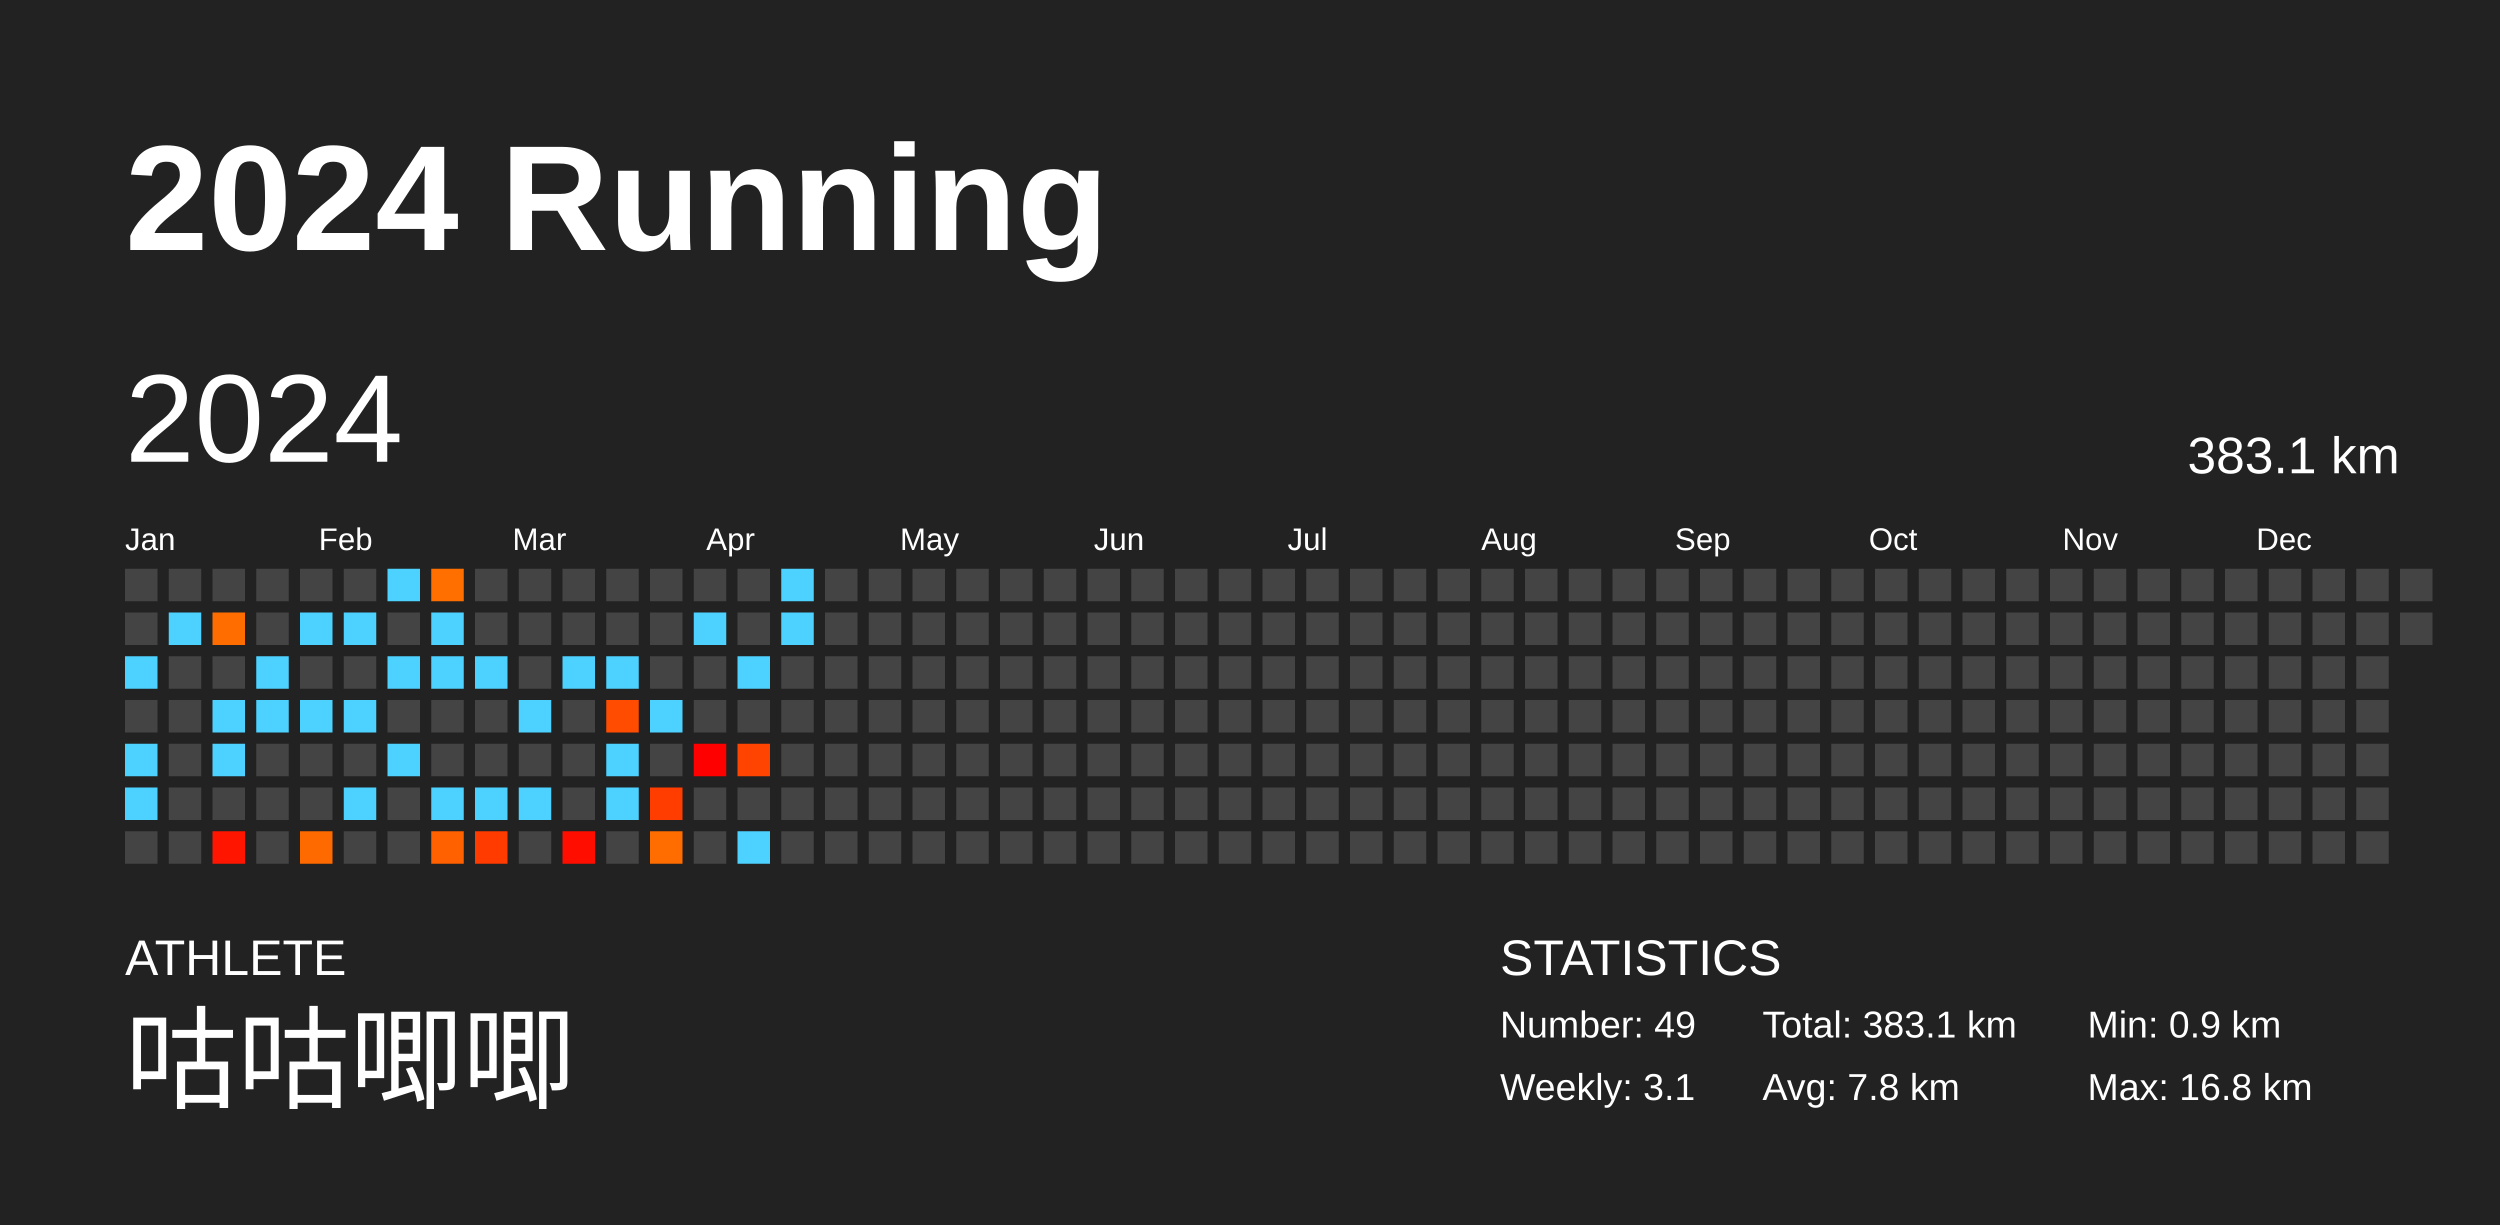
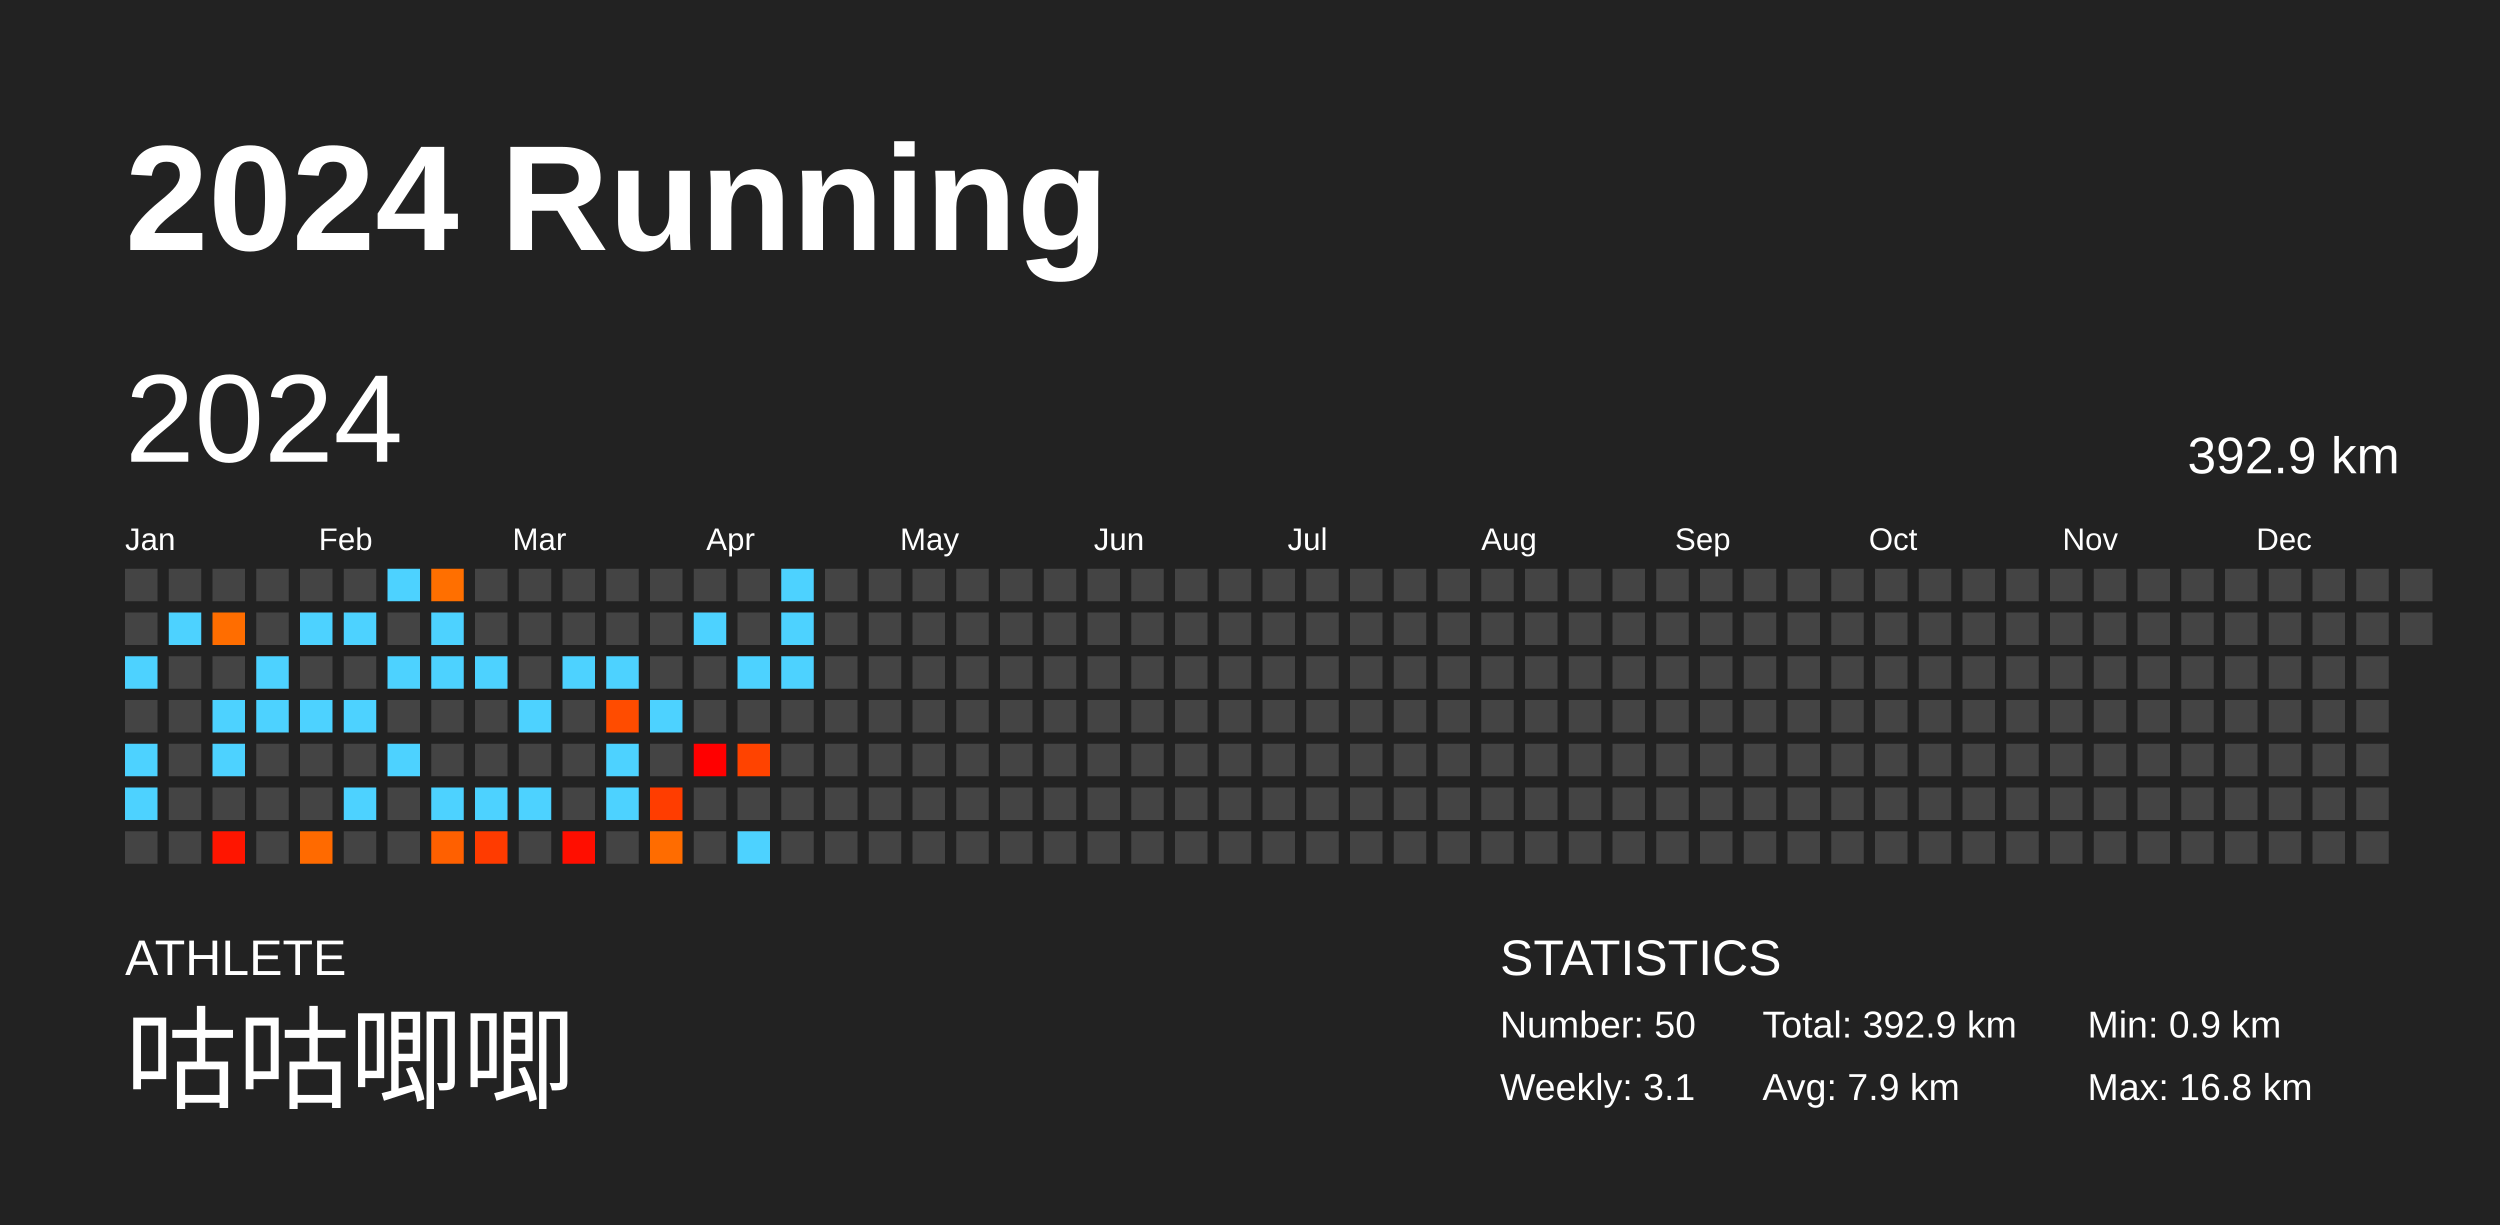
<svg xmlns="http://www.w3.org/2000/svg" baseProfile="full" height="98mm" version="1.1" viewBox="0,0,200,98" width="200mm">
  <defs />
  <rect fill="#222222" height="98" width="200" x="0" y="0" />
  <text fill="#FFFFFF" style="font-size:12px; font-family:Arial; font-weight:bold;" x="10" y="20">2024 Running</text>
  <text fill="#FFFFFF" style="font-size:4px; font-family:Arial" x="10" y="78">ATHLETE</text>
  <text fill="#FFFFFF" style="font-size:9px; font-family:Arial" x="10" y="88">咕咕唧唧</text>
  <text fill="#FFFFFF" style="font-size:4px; font-family:Arial" x="120" y="78">STATISTICS</text>
-   <text fill="#FFFFFF" style="font-size:3px; font-family:Arial" x="120" y="83">Number: 49</text>
+   <text fill="#FFFFFF" style="font-size:3px; font-family:Arial" x="120" y="83">Number: 50</text>
  <text fill="#FFFFFF" style="font-size:3px; font-family:Arial" x="120" y="88">Weekly: 3.1</text>
-   <text fill="#FFFFFF" style="font-size:3px; font-family:Arial" x="141" y="83">Total: 383.1 km</text>
-   <text fill="#FFFFFF" style="font-size:3px; font-family:Arial" x="141" y="88">Avg: 7.8 km</text>
+   <text fill="#FFFFFF" style="font-size:3px; font-family:Arial" x="141" y="83">Total: 392.9 km</text>
+   <text fill="#FFFFFF" style="font-size:3px; font-family:Arial" x="141" y="88">Avg: 7.9 km</text>
  <text fill="#FFFFFF" style="font-size:3px; font-family:Arial" x="167" y="83">Min: 0.9 km</text>
  <text fill="#FFFFFF" style="font-size:3px; font-family:Arial" x="167" y="88">Max: 16.8 km</text>
  <text dominant-baseline="hanging" fill="#FFFFFF" style="font-size:10.0px; font-family:Arial;" x="10" y="30">2024</text>
-   <text dominant-baseline="hanging" fill="#FFFFFF" style="font-size:4.125px; font-family:Arial;" x="175" y="35">383.1 km</text>
+   <text dominant-baseline="hanging" fill="#FFFFFF" style="font-size:4.125px; font-family:Arial;" x="175" y="35">392.9 km</text>
  <text fill="#FFFFFF" style="font-size:2.5px; font-family:Arial" x="10.0" y="44">Jan</text>
  <text fill="#FFFFFF" style="font-size:2.5px; font-family:Arial" x="25.5" y="44">Feb</text>
  <text fill="#FFFFFF" style="font-size:2.5px; font-family:Arial" x="41.0" y="44">Mar</text>
  <text fill="#FFFFFF" style="font-size:2.5px; font-family:Arial" x="56.5" y="44">Apr</text>
  <text fill="#FFFFFF" style="font-size:2.5px; font-family:Arial" x="72.0" y="44">May</text>
  <text fill="#FFFFFF" style="font-size:2.5px; font-family:Arial" x="87.5" y="44">Jun</text>
  <text fill="#FFFFFF" style="font-size:2.5px; font-family:Arial" x="103.0" y="44">Jul</text>
  <text fill="#FFFFFF" style="font-size:2.5px; font-family:Arial" x="118.5" y="44">Aug</text>
  <text fill="#FFFFFF" style="font-size:2.5px; font-family:Arial" x="134.0" y="44">Sep</text>
  <text fill="#FFFFFF" style="font-size:2.5px; font-family:Arial" x="149.5" y="44">Oct</text>
  <text fill="#FFFFFF" style="font-size:2.5px; font-family:Arial" x="165.0" y="44">Nov</text>
  <text fill="#FFFFFF" style="font-size:2.5px; font-family:Arial" x="180.5" y="44">Dec</text>
  <rect fill="#444444" height="2.6" width="2.6" x="10.0" y="45.5" />
  <rect fill="#444444" height="2.6" width="2.6" x="10.0" y="49.0" />
  <rect fill="#4dd2ff" height="2.6" width="2.6" x="10.0" y="52.5" />
  <rect fill="#444444" height="2.6" width="2.6" x="10.0" y="56.0" />
  <rect fill="#4dd2ff" height="2.6" width="2.6" x="10.0" y="59.5" />
  <rect fill="#4dd2ff" height="2.6" width="2.6" x="10.0" y="63.0" />
  <rect fill="#444444" height="2.6" width="2.6" x="10.0" y="66.5" />
  <rect fill="#444444" height="2.6" width="2.6" x="13.5" y="45.5" />
  <rect fill="#4dd2ff" height="2.6" width="2.6" x="13.5" y="49.0" />
  <rect fill="#444444" height="2.6" width="2.6" x="13.5" y="52.5" />
  <rect fill="#444444" height="2.6" width="2.6" x="13.5" y="56.0" />
  <rect fill="#444444" height="2.6" width="2.6" x="13.5" y="59.5" />
  <rect fill="#444444" height="2.6" width="2.6" x="13.5" y="63.0" />
  <rect fill="#444444" height="2.6" width="2.6" x="13.5" y="66.5" />
  <rect fill="#444444" height="2.6" width="2.6" x="17.0" y="45.5" />
  <rect fill="#ff6d00" height="2.6" width="2.6" x="17.0" y="49.0" />
  <rect fill="#444444" height="2.6" width="2.6" x="17.0" y="52.5" />
  <rect fill="#4dd2ff" height="2.6" width="2.6" x="17.0" y="56.0" />
  <rect fill="#4dd2ff" height="2.6" width="2.6" x="17.0" y="59.5" />
  <rect fill="#444444" height="2.6" width="2.6" x="17.0" y="63.0" />
  <rect fill="#ff1500" height="2.6" width="2.6" x="17.0" y="66.5" />
  <rect fill="#444444" height="2.6" width="2.6" x="20.5" y="45.5" />
  <rect fill="#444444" height="2.6" width="2.6" x="20.5" y="49.0" />
  <rect fill="#4dd2ff" height="2.6" width="2.6" x="20.5" y="52.5" />
  <rect fill="#4dd2ff" height="2.6" width="2.6" x="20.5" y="56.0" />
  <rect fill="#444444" height="2.6" width="2.6" x="20.5" y="59.5" />
  <rect fill="#444444" height="2.6" width="2.6" x="20.5" y="63.0" />
  <rect fill="#444444" height="2.6" width="2.6" x="20.5" y="66.5" />
  <rect fill="#444444" height="2.6" width="2.6" x="24.0" y="45.5" />
  <rect fill="#4dd2ff" height="2.6" width="2.6" x="24.0" y="49.0" />
  <rect fill="#444444" height="2.6" width="2.6" x="24.0" y="52.5" />
  <rect fill="#4dd2ff" height="2.6" width="2.6" x="24.0" y="56.0" />
  <rect fill="#444444" height="2.6" width="2.6" x="24.0" y="59.5" />
  <rect fill="#444444" height="2.6" width="2.6" x="24.0" y="63.0" />
  <rect fill="#ff6a00" height="2.6" width="2.6" x="24.0" y="66.5" />
  <rect fill="#444444" height="2.6" width="2.6" x="27.5" y="45.5" />
  <rect fill="#4dd2ff" height="2.6" width="2.6" x="27.5" y="49.0" />
  <rect fill="#444444" height="2.6" width="2.6" x="27.5" y="52.5" />
  <rect fill="#4dd2ff" height="2.6" width="2.6" x="27.5" y="56.0" />
  <rect fill="#444444" height="2.6" width="2.6" x="27.5" y="59.5" />
  <rect fill="#4dd2ff" height="2.6" width="2.6" x="27.5" y="63.0" />
  <rect fill="#444444" height="2.6" width="2.6" x="27.5" y="66.5" />
  <rect fill="#4dd2ff" height="2.6" width="2.6" x="31.0" y="45.5" />
  <rect fill="#444444" height="2.6" width="2.6" x="31.0" y="49.0" />
  <rect fill="#4dd2ff" height="2.6" width="2.6" x="31.0" y="52.5" />
  <rect fill="#444444" height="2.6" width="2.6" x="31.0" y="56.0" />
  <rect fill="#4dd2ff" height="2.6" width="2.6" x="31.0" y="59.5" />
  <rect fill="#444444" height="2.6" width="2.6" x="31.0" y="63.0" />
  <rect fill="#444444" height="2.6" width="2.6" x="31.0" y="66.5" />
  <rect fill="#ff6f00" height="2.6" width="2.6" x="34.5" y="45.5" />
  <rect fill="#4dd2ff" height="2.6" width="2.6" x="34.5" y="49.0" />
  <rect fill="#4dd2ff" height="2.6" width="2.6" x="34.5" y="52.5" />
  <rect fill="#444444" height="2.6" width="2.6" x="34.5" y="56.0" />
  <rect fill="#444444" height="2.6" width="2.6" x="34.5" y="59.5" />
  <rect fill="#4dd2ff" height="2.6" width="2.6" x="34.5" y="63.0" />
  <rect fill="#ff6000" height="2.6" width="2.6" x="34.5" y="66.5" />
  <rect fill="#444444" height="2.6" width="2.6" x="38.0" y="45.5" />
  <rect fill="#444444" height="2.6" width="2.6" x="38.0" y="49.0" />
  <rect fill="#4dd2ff" height="2.6" width="2.6" x="38.0" y="52.5" />
  <rect fill="#444444" height="2.6" width="2.6" x="38.0" y="56.0" />
  <rect fill="#444444" height="2.6" width="2.6" x="38.0" y="59.5" />
  <rect fill="#4dd2ff" height="2.6" width="2.6" x="38.0" y="63.0" />
  <rect fill="#ff3b00" height="2.6" width="2.6" x="38.0" y="66.5" />
  <rect fill="#444444" height="2.6" width="2.6" x="41.5" y="45.5" />
  <rect fill="#444444" height="2.6" width="2.6" x="41.5" y="49.0" />
  <rect fill="#444444" height="2.6" width="2.6" x="41.5" y="52.5" />
  <rect fill="#4dd2ff" height="2.6" width="2.6" x="41.5" y="56.0" />
  <rect fill="#444444" height="2.6" width="2.6" x="41.5" y="59.5" />
  <rect fill="#4dd2ff" height="2.6" width="2.6" x="41.5" y="63.0" />
  <rect fill="#444444" height="2.6" width="2.6" x="41.5" y="66.5" />
  <rect fill="#444444" height="2.6" width="2.6" x="45.0" y="45.5" />
  <rect fill="#444444" height="2.6" width="2.6" x="45.0" y="49.0" />
  <rect fill="#4dd2ff" height="2.6" width="2.6" x="45.0" y="52.5" />
  <rect fill="#444444" height="2.6" width="2.6" x="45.0" y="56.0" />
  <rect fill="#444444" height="2.6" width="2.6" x="45.0" y="59.5" />
  <rect fill="#444444" height="2.6" width="2.6" x="45.0" y="63.0" />
  <rect fill="#ff0e00" height="2.6" width="2.6" x="45.0" y="66.5" />
  <rect fill="#444444" height="2.6" width="2.6" x="48.5" y="45.5" />
  <rect fill="#444444" height="2.6" width="2.6" x="48.5" y="49.0" />
  <rect fill="#4dd2ff" height="2.6" width="2.6" x="48.5" y="52.5" />
  <rect fill="#ff4c00" height="2.6" width="2.6" x="48.5" y="56.0" />
  <rect fill="#4dd2ff" height="2.6" width="2.6" x="48.5" y="59.5" />
  <rect fill="#4dd2ff" height="2.6" width="2.6" x="48.5" y="63.0" />
  <rect fill="#444444" height="2.6" width="2.6" x="48.5" y="66.5" />
  <rect fill="#444444" height="2.6" width="2.6" x="52.0" y="45.5" />
  <rect fill="#444444" height="2.6" width="2.6" x="52.0" y="49.0" />
  <rect fill="#444444" height="2.6" width="2.6" x="52.0" y="52.5" />
  <rect fill="#4dd2ff" height="2.6" width="2.6" x="52.0" y="56.0" />
  <rect fill="#444444" height="2.6" width="2.6" x="52.0" y="59.5" />
  <rect fill="#ff3d00" height="2.6" width="2.6" x="52.0" y="63.0" />
  <rect fill="#ff6c00" height="2.6" width="2.6" x="52.0" y="66.5" />
  <rect fill="#444444" height="2.6" width="2.6" x="55.5" y="45.5" />
  <rect fill="#4dd2ff" height="2.6" width="2.6" x="55.5" y="49.0" />
  <rect fill="#444444" height="2.6" width="2.6" x="55.5" y="52.5" />
  <rect fill="#444444" height="2.6" width="2.6" x="55.5" y="56.0" />
  <rect fill="#ff0000" height="2.6" width="2.6" x="55.5" y="59.5" />
  <rect fill="#444444" height="2.6" width="2.6" x="55.5" y="63.0" />
  <rect fill="#444444" height="2.6" width="2.6" x="55.5" y="66.5" />
  <rect fill="#444444" height="2.6" width="2.6" x="59.0" y="45.5" />
  <rect fill="#444444" height="2.6" width="2.6" x="59.0" y="49.0" />
  <rect fill="#4dd2ff" height="2.6" width="2.6" x="59.0" y="52.5" />
  <rect fill="#444444" height="2.6" width="2.6" x="59.0" y="56.0" />
  <rect fill="#ff4300" height="2.6" width="2.6" x="59.0" y="59.5" />
  <rect fill="#444444" height="2.6" width="2.6" x="59.0" y="63.0" />
  <rect fill="#4dd2ff" height="2.6" width="2.6" x="59.0" y="66.5" />
  <rect fill="#4dd2ff" height="2.6" width="2.6" x="62.5" y="45.5" />
  <rect fill="#4dd2ff" height="2.6" width="2.6" x="62.5" y="49.0" />
-   <rect fill="#444444" height="2.6" width="2.6" x="62.5" y="52.5" />
+   <rect fill="#4dd2ff" height="2.6" width="2.6" x="62.5" y="52.5" />
  <rect fill="#444444" height="2.6" width="2.6" x="62.5" y="56.0" />
  <rect fill="#444444" height="2.6" width="2.6" x="62.5" y="59.5" />
  <rect fill="#444444" height="2.6" width="2.6" x="62.5" y="63.0" />
  <rect fill="#444444" height="2.6" width="2.6" x="62.5" y="66.5" />
  <rect fill="#444444" height="2.6" width="2.6" x="66.0" y="45.5" />
  <rect fill="#444444" height="2.6" width="2.6" x="66.0" y="49.0" />
  <rect fill="#444444" height="2.6" width="2.6" x="66.0" y="52.5" />
  <rect fill="#444444" height="2.6" width="2.6" x="66.0" y="56.0" />
  <rect fill="#444444" height="2.6" width="2.6" x="66.0" y="59.5" />
  <rect fill="#444444" height="2.6" width="2.6" x="66.0" y="63.0" />
  <rect fill="#444444" height="2.6" width="2.6" x="66.0" y="66.5" />
  <rect fill="#444444" height="2.6" width="2.6" x="69.5" y="45.5" />
  <rect fill="#444444" height="2.6" width="2.6" x="69.5" y="49.0" />
  <rect fill="#444444" height="2.6" width="2.6" x="69.5" y="52.5" />
  <rect fill="#444444" height="2.6" width="2.6" x="69.5" y="56.0" />
  <rect fill="#444444" height="2.6" width="2.6" x="69.5" y="59.5" />
  <rect fill="#444444" height="2.6" width="2.6" x="69.5" y="63.0" />
  <rect fill="#444444" height="2.6" width="2.6" x="69.5" y="66.5" />
  <rect fill="#444444" height="2.6" width="2.6" x="73.0" y="45.5" />
  <rect fill="#444444" height="2.6" width="2.6" x="73.0" y="49.0" />
  <rect fill="#444444" height="2.6" width="2.6" x="73.0" y="52.5" />
  <rect fill="#444444" height="2.6" width="2.6" x="73.0" y="56.0" />
  <rect fill="#444444" height="2.6" width="2.6" x="73.0" y="59.5" />
  <rect fill="#444444" height="2.6" width="2.6" x="73.0" y="63.0" />
  <rect fill="#444444" height="2.6" width="2.6" x="73.0" y="66.5" />
  <rect fill="#444444" height="2.6" width="2.6" x="76.5" y="45.5" />
  <rect fill="#444444" height="2.6" width="2.6" x="76.5" y="49.0" />
  <rect fill="#444444" height="2.6" width="2.6" x="76.5" y="52.5" />
  <rect fill="#444444" height="2.6" width="2.6" x="76.5" y="56.0" />
  <rect fill="#444444" height="2.6" width="2.6" x="76.5" y="59.5" />
  <rect fill="#444444" height="2.6" width="2.6" x="76.5" y="63.0" />
  <rect fill="#444444" height="2.6" width="2.6" x="76.5" y="66.5" />
  <rect fill="#444444" height="2.6" width="2.6" x="80.0" y="45.5" />
  <rect fill="#444444" height="2.6" width="2.6" x="80.0" y="49.0" />
  <rect fill="#444444" height="2.6" width="2.6" x="80.0" y="52.5" />
  <rect fill="#444444" height="2.6" width="2.6" x="80.0" y="56.0" />
  <rect fill="#444444" height="2.6" width="2.6" x="80.0" y="59.5" />
  <rect fill="#444444" height="2.6" width="2.6" x="80.0" y="63.0" />
  <rect fill="#444444" height="2.6" width="2.6" x="80.0" y="66.5" />
  <rect fill="#444444" height="2.6" width="2.6" x="83.5" y="45.5" />
  <rect fill="#444444" height="2.6" width="2.6" x="83.5" y="49.0" />
  <rect fill="#444444" height="2.6" width="2.6" x="83.5" y="52.5" />
  <rect fill="#444444" height="2.6" width="2.6" x="83.5" y="56.0" />
  <rect fill="#444444" height="2.6" width="2.6" x="83.5" y="59.5" />
  <rect fill="#444444" height="2.6" width="2.6" x="83.5" y="63.0" />
  <rect fill="#444444" height="2.6" width="2.6" x="83.5" y="66.5" />
  <rect fill="#444444" height="2.6" width="2.6" x="87.0" y="45.5" />
  <rect fill="#444444" height="2.6" width="2.6" x="87.0" y="49.0" />
  <rect fill="#444444" height="2.6" width="2.6" x="87.0" y="52.5" />
  <rect fill="#444444" height="2.6" width="2.6" x="87.0" y="56.0" />
  <rect fill="#444444" height="2.6" width="2.6" x="87.0" y="59.5" />
  <rect fill="#444444" height="2.6" width="2.6" x="87.0" y="63.0" />
  <rect fill="#444444" height="2.6" width="2.6" x="87.0" y="66.5" />
  <rect fill="#444444" height="2.6" width="2.6" x="90.5" y="45.5" />
  <rect fill="#444444" height="2.6" width="2.6" x="90.5" y="49.0" />
  <rect fill="#444444" height="2.6" width="2.6" x="90.5" y="52.5" />
  <rect fill="#444444" height="2.6" width="2.6" x="90.5" y="56.0" />
  <rect fill="#444444" height="2.6" width="2.6" x="90.5" y="59.5" />
  <rect fill="#444444" height="2.6" width="2.6" x="90.5" y="63.0" />
  <rect fill="#444444" height="2.6" width="2.6" x="90.5" y="66.5" />
  <rect fill="#444444" height="2.6" width="2.6" x="94.0" y="45.5" />
  <rect fill="#444444" height="2.6" width="2.6" x="94.0" y="49.0" />
  <rect fill="#444444" height="2.6" width="2.6" x="94.0" y="52.5" />
  <rect fill="#444444" height="2.6" width="2.6" x="94.0" y="56.0" />
  <rect fill="#444444" height="2.6" width="2.6" x="94.0" y="59.5" />
  <rect fill="#444444" height="2.6" width="2.6" x="94.0" y="63.0" />
  <rect fill="#444444" height="2.6" width="2.6" x="94.0" y="66.5" />
  <rect fill="#444444" height="2.6" width="2.6" x="97.5" y="45.5" />
  <rect fill="#444444" height="2.6" width="2.6" x="97.5" y="49.0" />
  <rect fill="#444444" height="2.6" width="2.6" x="97.5" y="52.5" />
  <rect fill="#444444" height="2.6" width="2.6" x="97.5" y="56.0" />
  <rect fill="#444444" height="2.6" width="2.6" x="97.5" y="59.5" />
  <rect fill="#444444" height="2.6" width="2.6" x="97.5" y="63.0" />
  <rect fill="#444444" height="2.6" width="2.6" x="97.5" y="66.5" />
  <rect fill="#444444" height="2.6" width="2.6" x="101.0" y="45.5" />
  <rect fill="#444444" height="2.6" width="2.6" x="101.0" y="49.0" />
  <rect fill="#444444" height="2.6" width="2.6" x="101.0" y="52.5" />
  <rect fill="#444444" height="2.6" width="2.6" x="101.0" y="56.0" />
  <rect fill="#444444" height="2.6" width="2.6" x="101.0" y="59.5" />
  <rect fill="#444444" height="2.6" width="2.6" x="101.0" y="63.0" />
  <rect fill="#444444" height="2.6" width="2.6" x="101.0" y="66.5" />
  <rect fill="#444444" height="2.6" width="2.6" x="104.5" y="45.5" />
  <rect fill="#444444" height="2.6" width="2.6" x="104.5" y="49.0" />
  <rect fill="#444444" height="2.6" width="2.6" x="104.5" y="52.5" />
  <rect fill="#444444" height="2.6" width="2.6" x="104.5" y="56.0" />
  <rect fill="#444444" height="2.6" width="2.6" x="104.5" y="59.5" />
  <rect fill="#444444" height="2.6" width="2.6" x="104.5" y="63.0" />
  <rect fill="#444444" height="2.6" width="2.6" x="104.5" y="66.5" />
  <rect fill="#444444" height="2.6" width="2.6" x="108.0" y="45.5" />
  <rect fill="#444444" height="2.6" width="2.6" x="108.0" y="49.0" />
  <rect fill="#444444" height="2.6" width="2.6" x="108.0" y="52.5" />
  <rect fill="#444444" height="2.6" width="2.6" x="108.0" y="56.0" />
  <rect fill="#444444" height="2.6" width="2.6" x="108.0" y="59.5" />
  <rect fill="#444444" height="2.6" width="2.6" x="108.0" y="63.0" />
  <rect fill="#444444" height="2.6" width="2.6" x="108.0" y="66.5" />
  <rect fill="#444444" height="2.6" width="2.6" x="111.5" y="45.5" />
  <rect fill="#444444" height="2.6" width="2.6" x="111.5" y="49.0" />
  <rect fill="#444444" height="2.6" width="2.6" x="111.5" y="52.5" />
  <rect fill="#444444" height="2.6" width="2.6" x="111.5" y="56.0" />
  <rect fill="#444444" height="2.6" width="2.6" x="111.5" y="59.5" />
  <rect fill="#444444" height="2.6" width="2.6" x="111.5" y="63.0" />
  <rect fill="#444444" height="2.6" width="2.6" x="111.5" y="66.5" />
  <rect fill="#444444" height="2.6" width="2.6" x="115.0" y="45.5" />
  <rect fill="#444444" height="2.6" width="2.6" x="115.0" y="49.0" />
  <rect fill="#444444" height="2.6" width="2.6" x="115.0" y="52.5" />
  <rect fill="#444444" height="2.6" width="2.6" x="115.0" y="56.0" />
  <rect fill="#444444" height="2.6" width="2.6" x="115.0" y="59.5" />
  <rect fill="#444444" height="2.6" width="2.6" x="115.0" y="63.0" />
  <rect fill="#444444" height="2.6" width="2.6" x="115.0" y="66.5" />
  <rect fill="#444444" height="2.6" width="2.6" x="118.5" y="45.5" />
  <rect fill="#444444" height="2.6" width="2.6" x="118.5" y="49.0" />
  <rect fill="#444444" height="2.6" width="2.6" x="118.5" y="52.5" />
  <rect fill="#444444" height="2.6" width="2.6" x="118.5" y="56.0" />
  <rect fill="#444444" height="2.6" width="2.6" x="118.5" y="59.5" />
  <rect fill="#444444" height="2.6" width="2.6" x="118.5" y="63.0" />
  <rect fill="#444444" height="2.6" width="2.6" x="118.5" y="66.5" />
  <rect fill="#444444" height="2.6" width="2.6" x="122.0" y="45.5" />
  <rect fill="#444444" height="2.6" width="2.6" x="122.0" y="49.0" />
  <rect fill="#444444" height="2.6" width="2.6" x="122.0" y="52.5" />
  <rect fill="#444444" height="2.6" width="2.6" x="122.0" y="56.0" />
  <rect fill="#444444" height="2.6" width="2.6" x="122.0" y="59.5" />
  <rect fill="#444444" height="2.6" width="2.6" x="122.0" y="63.0" />
  <rect fill="#444444" height="2.6" width="2.6" x="122.0" y="66.5" />
  <rect fill="#444444" height="2.6" width="2.6" x="125.5" y="45.5" />
  <rect fill="#444444" height="2.6" width="2.6" x="125.5" y="49.0" />
  <rect fill="#444444" height="2.6" width="2.6" x="125.5" y="52.5" />
  <rect fill="#444444" height="2.6" width="2.6" x="125.5" y="56.0" />
  <rect fill="#444444" height="2.6" width="2.6" x="125.5" y="59.5" />
  <rect fill="#444444" height="2.6" width="2.6" x="125.5" y="63.0" />
  <rect fill="#444444" height="2.6" width="2.6" x="125.5" y="66.5" />
  <rect fill="#444444" height="2.6" width="2.6" x="129.0" y="45.5" />
  <rect fill="#444444" height="2.6" width="2.6" x="129.0" y="49.0" />
  <rect fill="#444444" height="2.6" width="2.6" x="129.0" y="52.5" />
  <rect fill="#444444" height="2.6" width="2.6" x="129.0" y="56.0" />
  <rect fill="#444444" height="2.6" width="2.6" x="129.0" y="59.5" />
  <rect fill="#444444" height="2.6" width="2.6" x="129.0" y="63.0" />
  <rect fill="#444444" height="2.6" width="2.6" x="129.0" y="66.5" />
  <rect fill="#444444" height="2.6" width="2.6" x="132.5" y="45.5" />
  <rect fill="#444444" height="2.6" width="2.6" x="132.5" y="49.0" />
  <rect fill="#444444" height="2.6" width="2.6" x="132.5" y="52.5" />
  <rect fill="#444444" height="2.6" width="2.6" x="132.5" y="56.0" />
  <rect fill="#444444" height="2.6" width="2.6" x="132.5" y="59.5" />
  <rect fill="#444444" height="2.6" width="2.6" x="132.5" y="63.0" />
  <rect fill="#444444" height="2.6" width="2.6" x="132.5" y="66.5" />
  <rect fill="#444444" height="2.6" width="2.6" x="136.0" y="45.5" />
  <rect fill="#444444" height="2.6" width="2.6" x="136.0" y="49.0" />
  <rect fill="#444444" height="2.6" width="2.6" x="136.0" y="52.5" />
  <rect fill="#444444" height="2.6" width="2.6" x="136.0" y="56.0" />
  <rect fill="#444444" height="2.6" width="2.6" x="136.0" y="59.5" />
  <rect fill="#444444" height="2.6" width="2.6" x="136.0" y="63.0" />
  <rect fill="#444444" height="2.6" width="2.6" x="136.0" y="66.5" />
  <rect fill="#444444" height="2.6" width="2.6" x="139.5" y="45.5" />
  <rect fill="#444444" height="2.6" width="2.6" x="139.5" y="49.0" />
  <rect fill="#444444" height="2.6" width="2.6" x="139.5" y="52.5" />
  <rect fill="#444444" height="2.6" width="2.6" x="139.5" y="56.0" />
  <rect fill="#444444" height="2.6" width="2.6" x="139.5" y="59.5" />
  <rect fill="#444444" height="2.6" width="2.6" x="139.5" y="63.0" />
  <rect fill="#444444" height="2.6" width="2.6" x="139.5" y="66.5" />
  <rect fill="#444444" height="2.6" width="2.6" x="143.0" y="45.5" />
  <rect fill="#444444" height="2.6" width="2.6" x="143.0" y="49.0" />
  <rect fill="#444444" height="2.6" width="2.6" x="143.0" y="52.5" />
  <rect fill="#444444" height="2.6" width="2.6" x="143.0" y="56.0" />
  <rect fill="#444444" height="2.6" width="2.6" x="143.0" y="59.5" />
  <rect fill="#444444" height="2.6" width="2.6" x="143.0" y="63.0" />
  <rect fill="#444444" height="2.6" width="2.6" x="143.0" y="66.5" />
  <rect fill="#444444" height="2.6" width="2.6" x="146.5" y="45.5" />
  <rect fill="#444444" height="2.6" width="2.6" x="146.5" y="49.0" />
  <rect fill="#444444" height="2.6" width="2.6" x="146.5" y="52.5" />
  <rect fill="#444444" height="2.6" width="2.6" x="146.5" y="56.0" />
  <rect fill="#444444" height="2.6" width="2.6" x="146.5" y="59.5" />
  <rect fill="#444444" height="2.6" width="2.6" x="146.5" y="63.0" />
  <rect fill="#444444" height="2.6" width="2.6" x="146.5" y="66.5" />
  <rect fill="#444444" height="2.6" width="2.6" x="150.0" y="45.5" />
  <rect fill="#444444" height="2.6" width="2.6" x="150.0" y="49.0" />
  <rect fill="#444444" height="2.6" width="2.6" x="150.0" y="52.5" />
  <rect fill="#444444" height="2.6" width="2.6" x="150.0" y="56.0" />
  <rect fill="#444444" height="2.6" width="2.6" x="150.0" y="59.5" />
  <rect fill="#444444" height="2.6" width="2.6" x="150.0" y="63.0" />
  <rect fill="#444444" height="2.6" width="2.6" x="150.0" y="66.5" />
  <rect fill="#444444" height="2.6" width="2.6" x="153.5" y="45.5" />
  <rect fill="#444444" height="2.6" width="2.6" x="153.5" y="49.0" />
  <rect fill="#444444" height="2.6" width="2.6" x="153.5" y="52.5" />
  <rect fill="#444444" height="2.6" width="2.6" x="153.5" y="56.0" />
  <rect fill="#444444" height="2.6" width="2.6" x="153.5" y="59.5" />
  <rect fill="#444444" height="2.6" width="2.6" x="153.5" y="63.0" />
  <rect fill="#444444" height="2.6" width="2.6" x="153.5" y="66.5" />
  <rect fill="#444444" height="2.6" width="2.6" x="157.0" y="45.5" />
  <rect fill="#444444" height="2.6" width="2.6" x="157.0" y="49.0" />
  <rect fill="#444444" height="2.6" width="2.6" x="157.0" y="52.5" />
  <rect fill="#444444" height="2.6" width="2.6" x="157.0" y="56.0" />
  <rect fill="#444444" height="2.6" width="2.6" x="157.0" y="59.5" />
  <rect fill="#444444" height="2.6" width="2.6" x="157.0" y="63.0" />
  <rect fill="#444444" height="2.6" width="2.6" x="157.0" y="66.5" />
  <rect fill="#444444" height="2.6" width="2.6" x="160.5" y="45.5" />
  <rect fill="#444444" height="2.6" width="2.6" x="160.5" y="49.0" />
  <rect fill="#444444" height="2.6" width="2.6" x="160.5" y="52.5" />
  <rect fill="#444444" height="2.6" width="2.6" x="160.5" y="56.0" />
  <rect fill="#444444" height="2.6" width="2.6" x="160.5" y="59.5" />
  <rect fill="#444444" height="2.6" width="2.6" x="160.5" y="63.0" />
  <rect fill="#444444" height="2.6" width="2.6" x="160.5" y="66.5" />
  <rect fill="#444444" height="2.6" width="2.6" x="164.0" y="45.5" />
  <rect fill="#444444" height="2.6" width="2.6" x="164.0" y="49.0" />
  <rect fill="#444444" height="2.6" width="2.6" x="164.0" y="52.5" />
  <rect fill="#444444" height="2.6" width="2.6" x="164.0" y="56.0" />
  <rect fill="#444444" height="2.6" width="2.6" x="164.0" y="59.5" />
  <rect fill="#444444" height="2.6" width="2.6" x="164.0" y="63.0" />
  <rect fill="#444444" height="2.6" width="2.6" x="164.0" y="66.5" />
  <rect fill="#444444" height="2.6" width="2.6" x="167.5" y="45.5" />
  <rect fill="#444444" height="2.6" width="2.6" x="167.5" y="49.0" />
  <rect fill="#444444" height="2.6" width="2.6" x="167.5" y="52.5" />
  <rect fill="#444444" height="2.6" width="2.6" x="167.5" y="56.0" />
  <rect fill="#444444" height="2.6" width="2.6" x="167.5" y="59.5" />
  <rect fill="#444444" height="2.6" width="2.6" x="167.5" y="63.0" />
  <rect fill="#444444" height="2.6" width="2.6" x="167.5" y="66.5" />
  <rect fill="#444444" height="2.6" width="2.6" x="171.0" y="45.5" />
  <rect fill="#444444" height="2.6" width="2.6" x="171.0" y="49.0" />
  <rect fill="#444444" height="2.6" width="2.6" x="171.0" y="52.5" />
  <rect fill="#444444" height="2.6" width="2.6" x="171.0" y="56.0" />
  <rect fill="#444444" height="2.6" width="2.6" x="171.0" y="59.5" />
  <rect fill="#444444" height="2.6" width="2.6" x="171.0" y="63.0" />
  <rect fill="#444444" height="2.6" width="2.6" x="171.0" y="66.5" />
  <rect fill="#444444" height="2.6" width="2.6" x="174.5" y="45.5" />
  <rect fill="#444444" height="2.6" width="2.6" x="174.5" y="49.0" />
  <rect fill="#444444" height="2.6" width="2.6" x="174.5" y="52.5" />
  <rect fill="#444444" height="2.6" width="2.6" x="174.5" y="56.0" />
  <rect fill="#444444" height="2.6" width="2.6" x="174.5" y="59.5" />
  <rect fill="#444444" height="2.6" width="2.6" x="174.5" y="63.0" />
  <rect fill="#444444" height="2.6" width="2.6" x="174.5" y="66.5" />
  <rect fill="#444444" height="2.6" width="2.6" x="178.0" y="45.5" />
  <rect fill="#444444" height="2.6" width="2.6" x="178.0" y="49.0" />
  <rect fill="#444444" height="2.6" width="2.6" x="178.0" y="52.5" />
  <rect fill="#444444" height="2.6" width="2.6" x="178.0" y="56.0" />
  <rect fill="#444444" height="2.6" width="2.6" x="178.0" y="59.5" />
  <rect fill="#444444" height="2.6" width="2.6" x="178.0" y="63.0" />
  <rect fill="#444444" height="2.6" width="2.6" x="178.0" y="66.5" />
  <rect fill="#444444" height="2.6" width="2.6" x="181.5" y="45.5" />
  <rect fill="#444444" height="2.6" width="2.6" x="181.5" y="49.0" />
  <rect fill="#444444" height="2.6" width="2.6" x="181.5" y="52.5" />
  <rect fill="#444444" height="2.6" width="2.6" x="181.5" y="56.0" />
  <rect fill="#444444" height="2.6" width="2.6" x="181.5" y="59.5" />
  <rect fill="#444444" height="2.6" width="2.6" x="181.5" y="63.0" />
  <rect fill="#444444" height="2.6" width="2.6" x="181.5" y="66.5" />
  <rect fill="#444444" height="2.6" width="2.6" x="185.0" y="45.5" />
  <rect fill="#444444" height="2.6" width="2.6" x="185.0" y="49.0" />
  <rect fill="#444444" height="2.6" width="2.6" x="185.0" y="52.5" />
  <rect fill="#444444" height="2.6" width="2.6" x="185.0" y="56.0" />
  <rect fill="#444444" height="2.6" width="2.6" x="185.0" y="59.5" />
  <rect fill="#444444" height="2.6" width="2.6" x="185.0" y="63.0" />
  <rect fill="#444444" height="2.6" width="2.6" x="185.0" y="66.5" />
  <rect fill="#444444" height="2.6" width="2.6" x="188.5" y="45.5" />
  <rect fill="#444444" height="2.6" width="2.6" x="188.5" y="49.0" />
  <rect fill="#444444" height="2.6" width="2.6" x="188.5" y="52.5" />
  <rect fill="#444444" height="2.6" width="2.6" x="188.5" y="56.0" />
  <rect fill="#444444" height="2.6" width="2.6" x="188.5" y="59.5" />
  <rect fill="#444444" height="2.6" width="2.6" x="188.5" y="63.0" />
  <rect fill="#444444" height="2.6" width="2.6" x="188.5" y="66.5" />
  <rect fill="#444444" height="2.6" width="2.6" x="192.0" y="45.5" />
  <rect fill="#444444" height="2.6" width="2.6" x="192.0" y="49.0" />
</svg>
